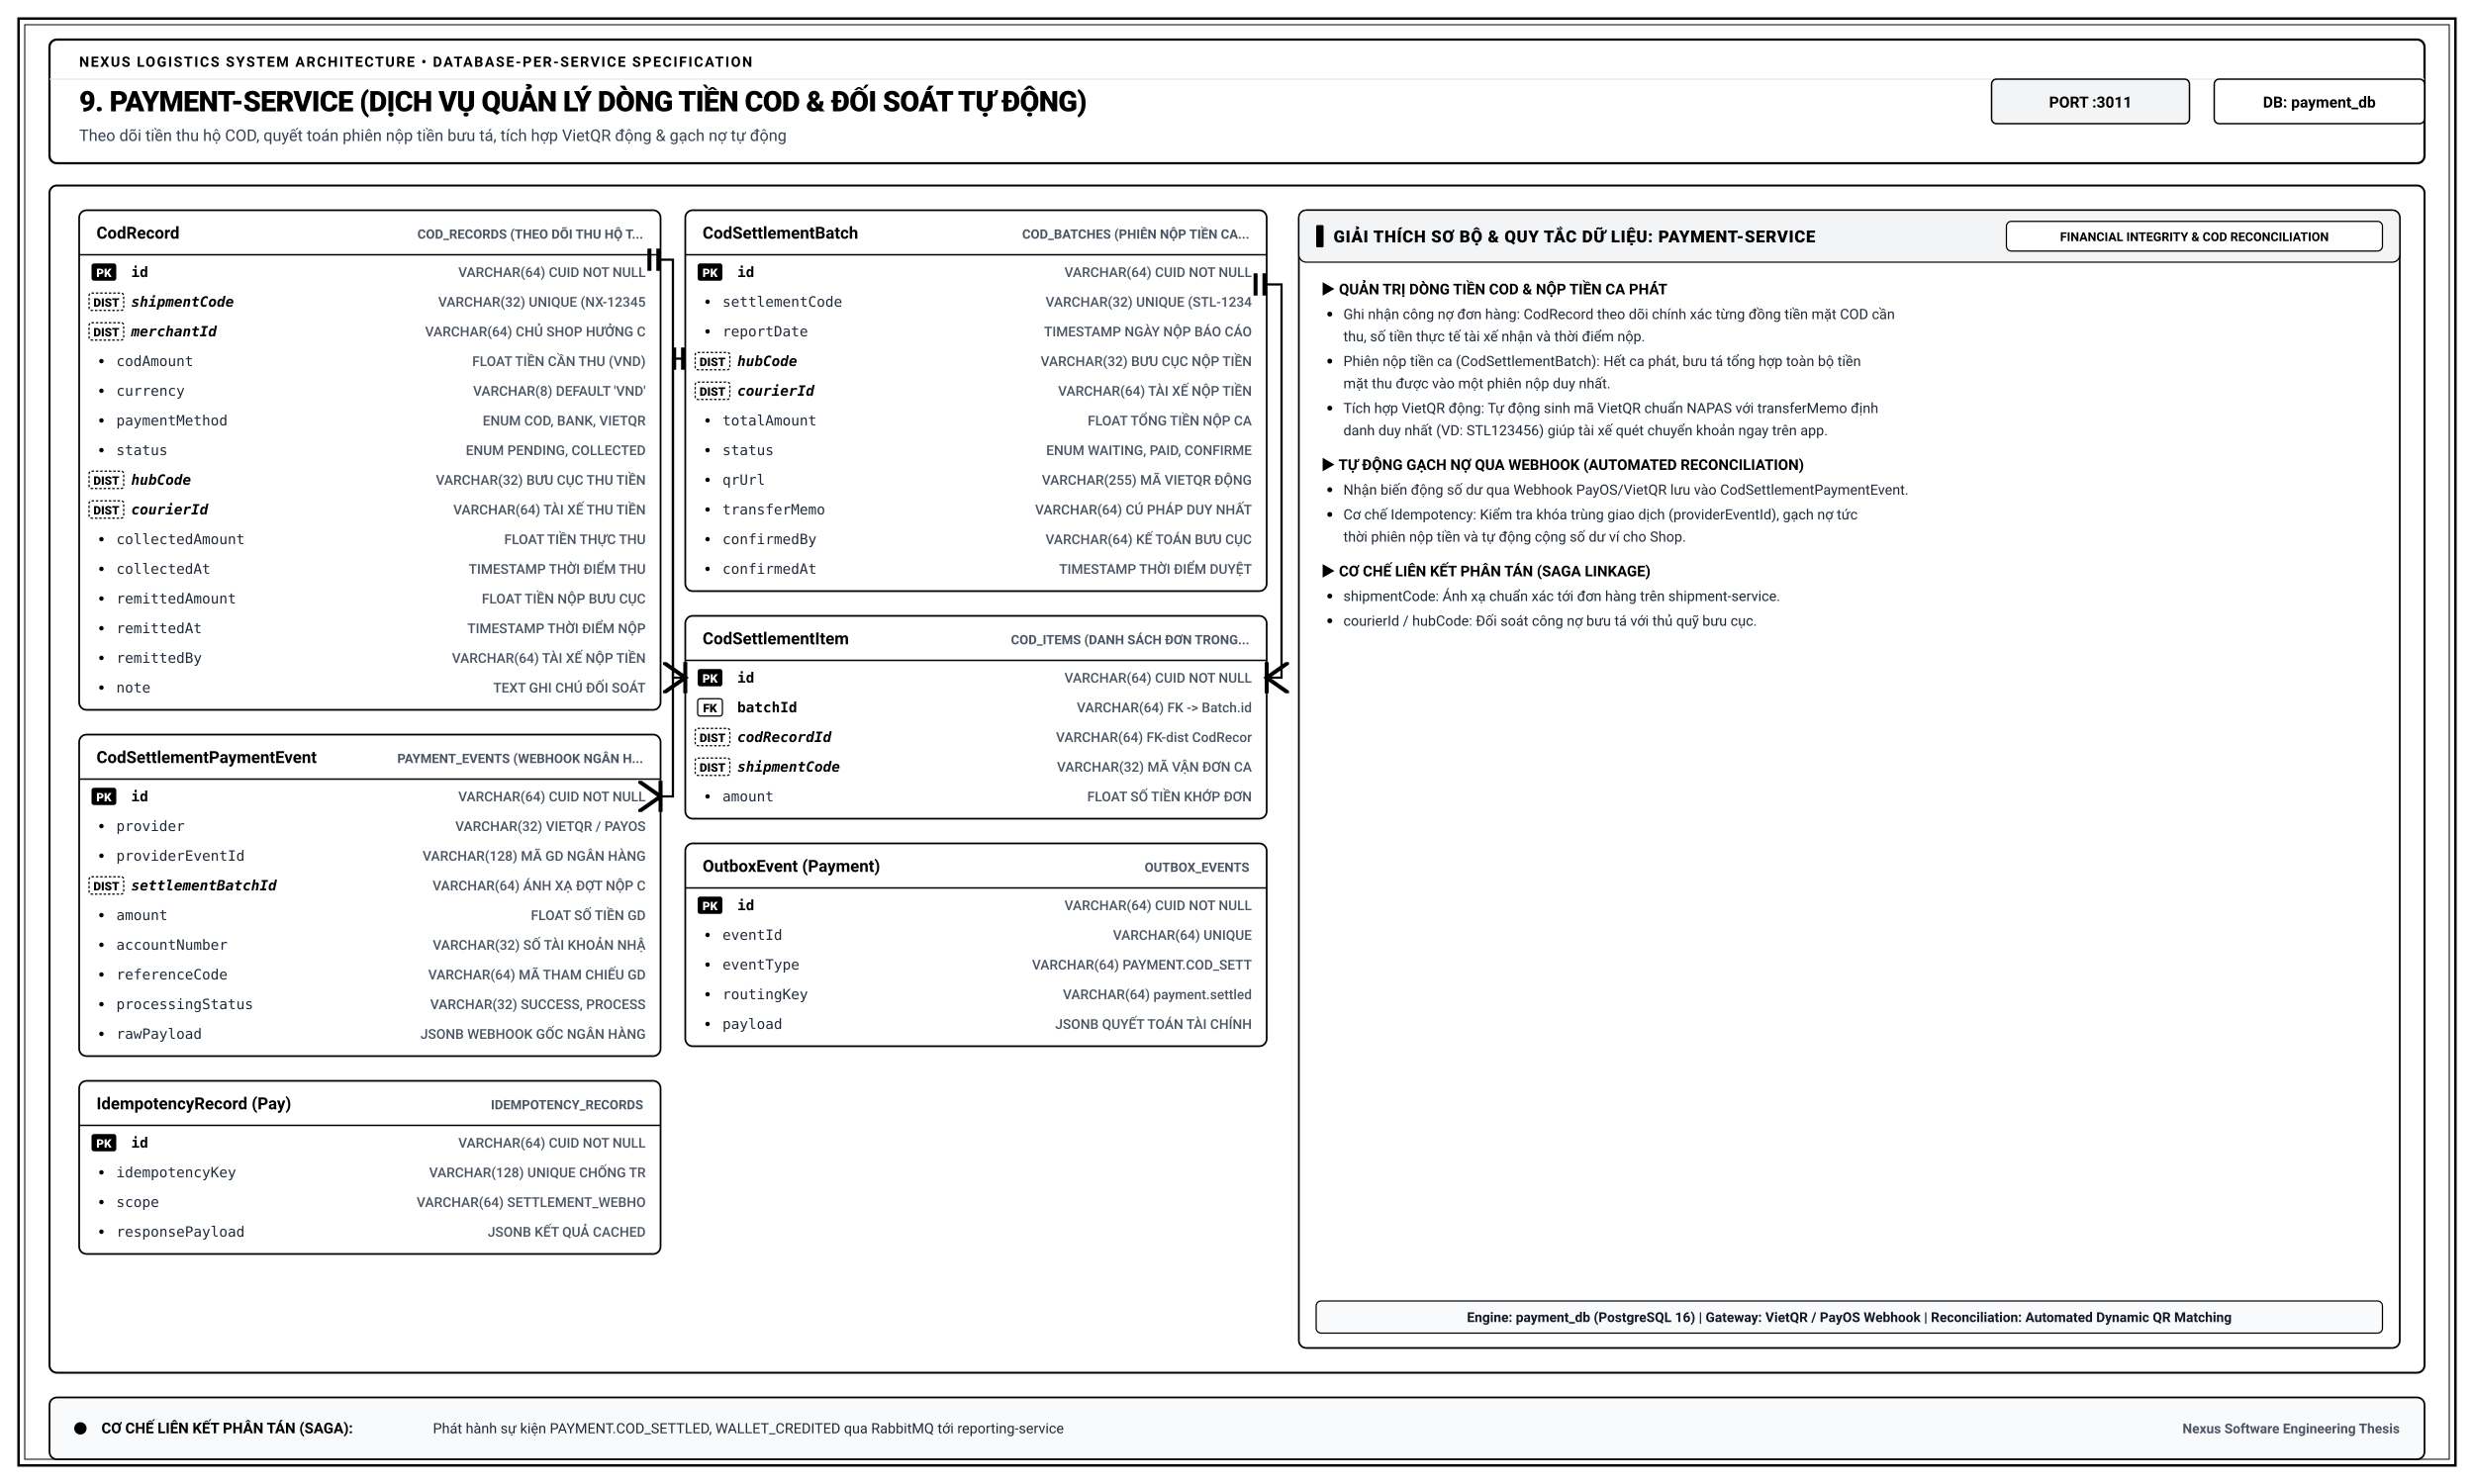
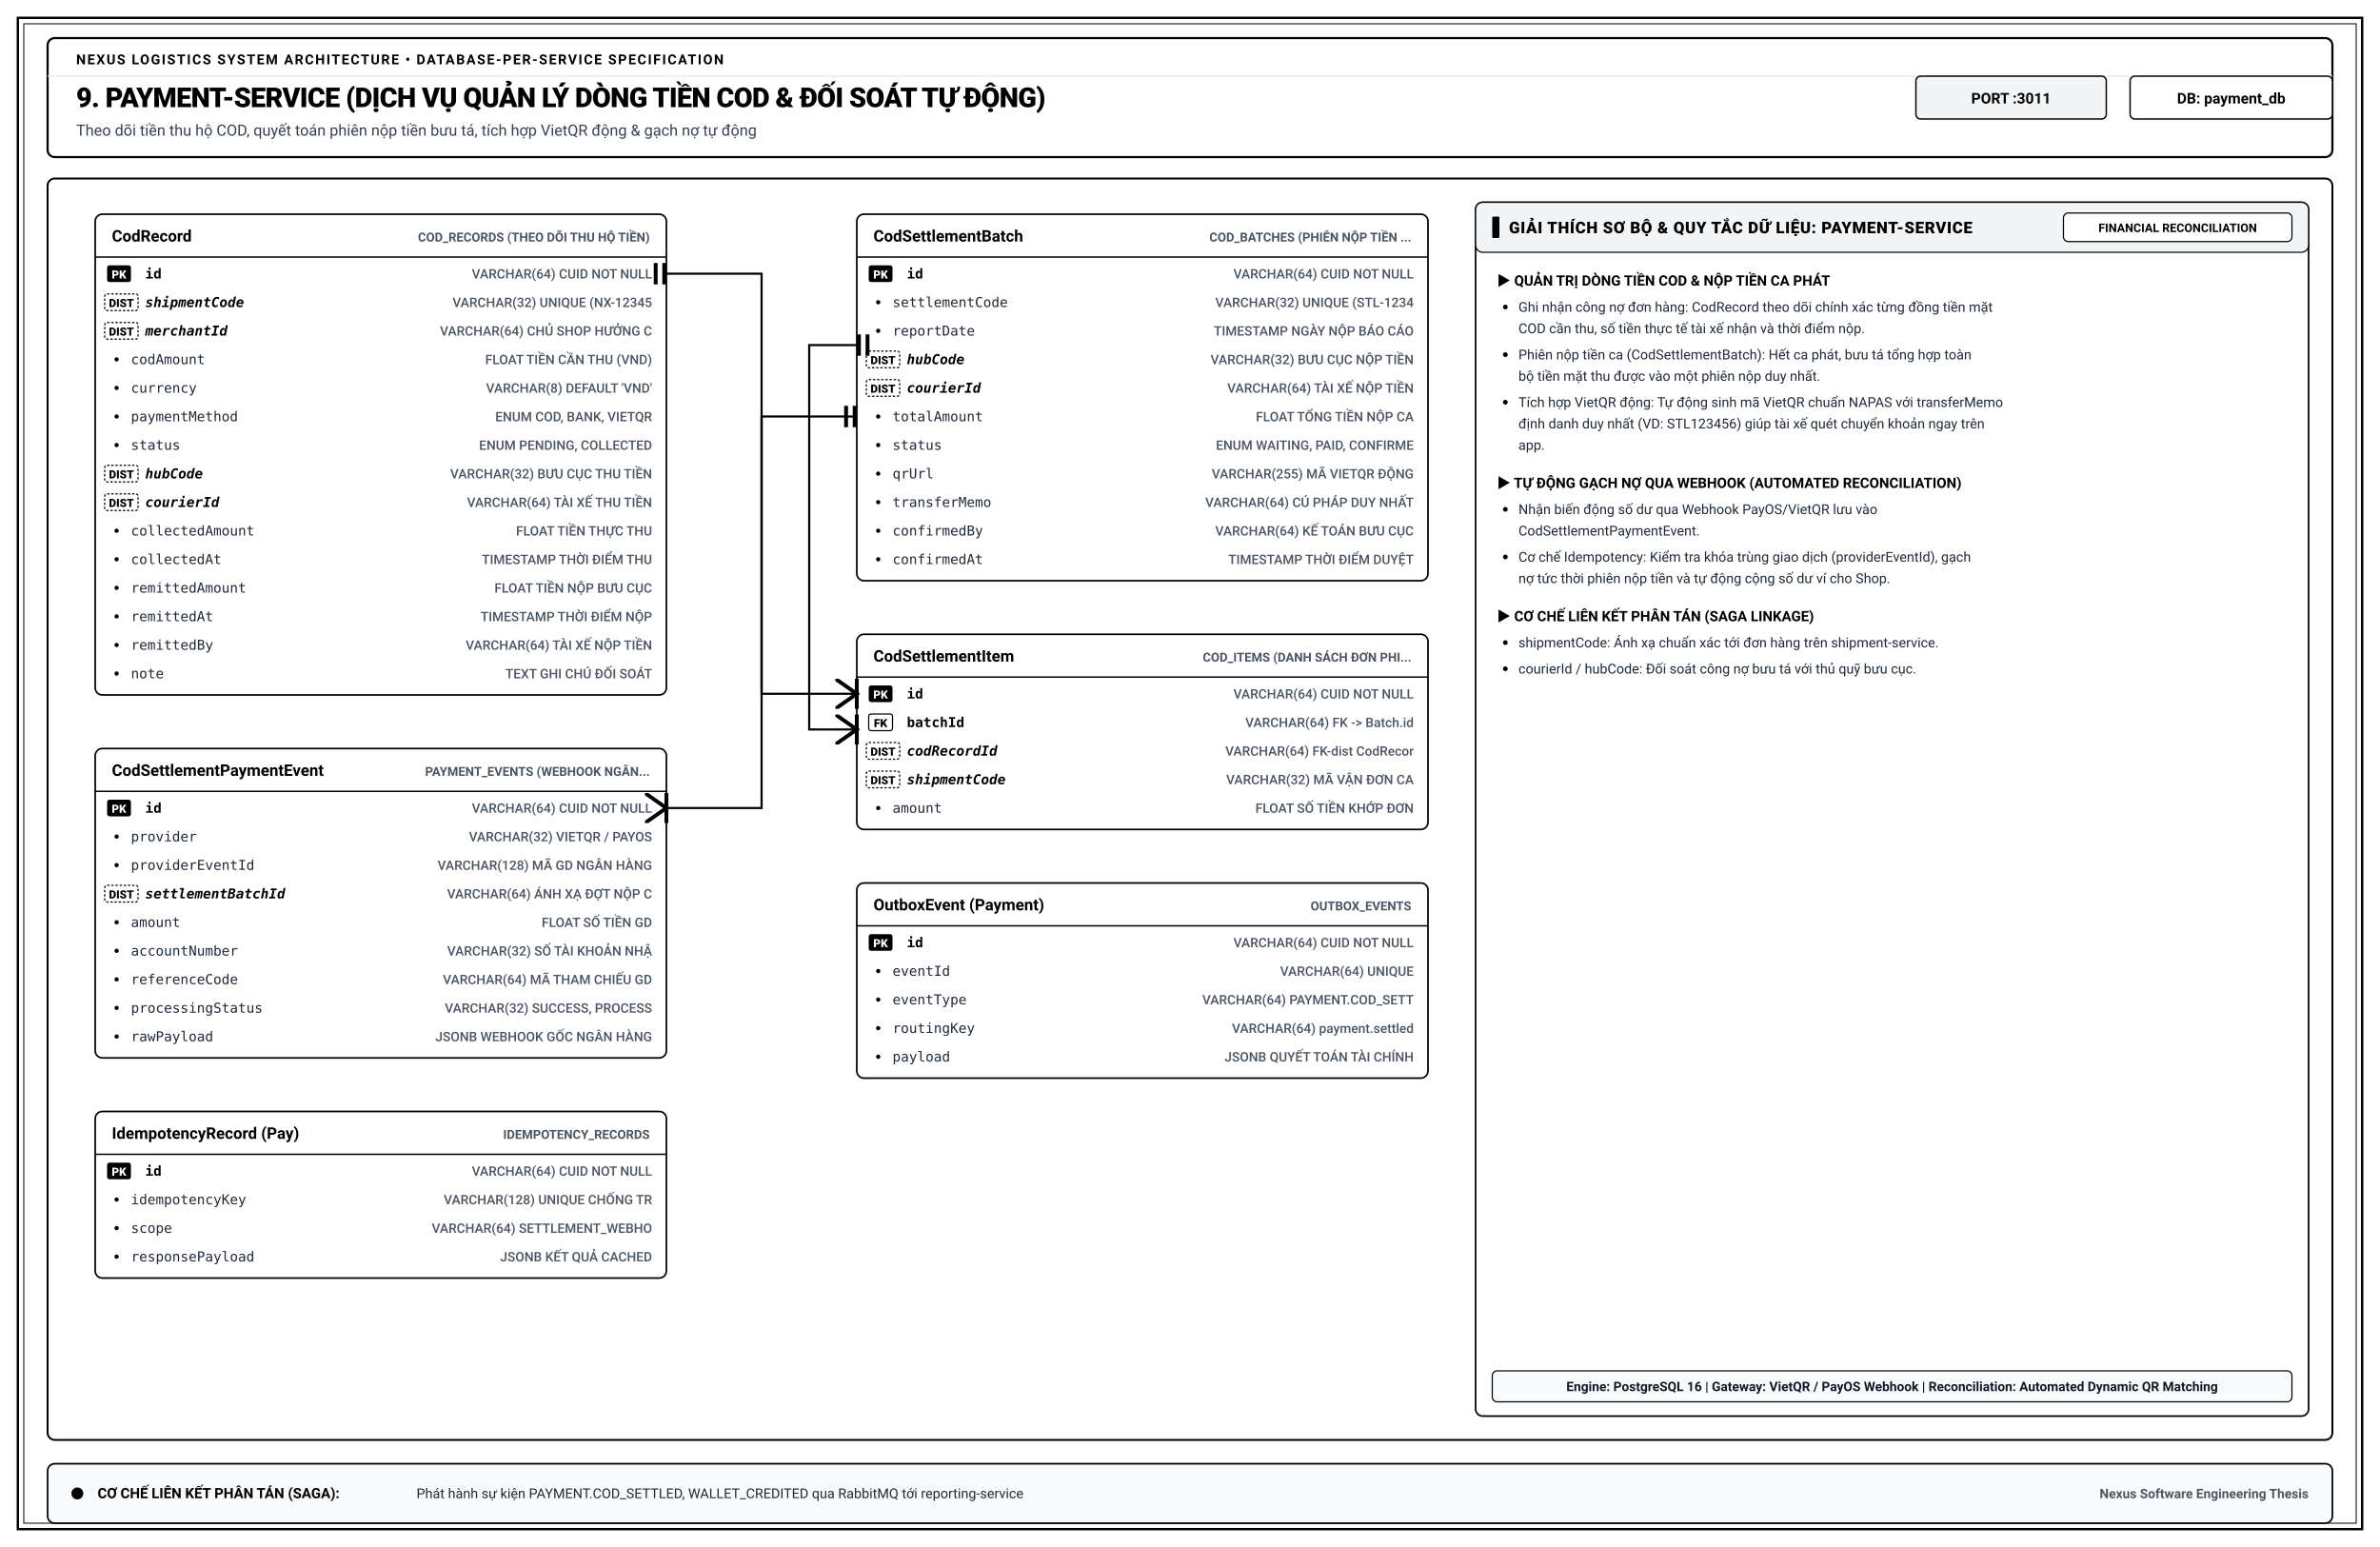
- <svg xmlns="http://www.w3.org/2000/svg" viewBox="0 0 2000 1200" width="100%" height="100%" style="background:#FFFFFF;">
+ <svg xmlns="http://www.w3.org/2000/svg" viewBox="0 0 2000 1300" width="100%" height="100%" style="background:#FFFFFF;">
  <defs>
    <marker id="crow-many" markerWidth="14" markerHeight="14" refX="10" refY="7" orient="auto">
      <path d="M 0 0 L 10 7 L 0 14 M 10 0 L 10 14" stroke="#000000" stroke-width="1.8" fill="none" />
    </marker>
    <marker id="crow-one" markerWidth="14" markerHeight="14" refX="10" refY="7" orient="auto">
      <line x1="5" y1="2" x2="5" y2="12" stroke="#000000" stroke-width="1.8" />
      <line x1="9" y1="2" x2="9" y2="12" stroke="#000000" stroke-width="1.8" />
    </marker>
    <marker id="arrow-dist" markerWidth="12" markerHeight="12" refX="9" refY="6" orient="auto">
      <path d="M 0 1 L 9 6 L 0 11 z" fill="#000000" />
    </marker>
  </defs>
  <rect width="100%" height="100%" fill="#FFFFFF" />
-   <rect x="15" y="15" width="1970" height="1170" fill="none" stroke="#000000" stroke-width="2" />
-   <rect x="20" y="20" width="1960" height="1160" fill="none" stroke="#000000" stroke-width="0.8" />
+   <rect x="15" y="15" width="1970" height="1270" fill="none" stroke="#000000" stroke-width="2" />
+   <rect x="20" y="20" width="1960" height="1260" fill="none" stroke="#000000" stroke-width="0.8" />
  <style>
    text { font-family: -apple-system, BlinkMacSystemFont, "Segoe UI", Roboto, "Helvetica Neue", Arial, sans-serif; }
    .doc-badge { font-size: 11.5px; font-weight: 700; fill: #000000; letter-spacing: 1.2px; text-transform: uppercase; }
    .doc-title { font-size: 23px; font-weight: 800; fill: #000000; letter-spacing: -0.5px; }
    .doc-subtitle { font-size: 13px; font-weight: 400; fill: #374151; }
    
    .tbl-header { font-size: 13.5px; font-weight: 700; fill: #000000; }
    .tbl-tag { font-size: 10.5px; font-weight: 600; fill: #4B5563; text-transform: uppercase; }
    .tbl-field-pk { font-size: 11.5px; font-weight: 700; fill: #000000; font-family: ui-monospace, Menlo, monospace; }
    .tbl-field-fk { font-size: 11.5px; font-weight: 600; fill: #000000; font-family: ui-monospace, Menlo, monospace; }
    .tbl-field-dist { font-size: 11.5px; font-weight: 600; fill: #000000; font-style: italic; font-family: ui-monospace, Menlo, monospace; }
    .tbl-field-normal { font-size: 11.5px; font-weight: 500; fill: #1F2937; font-family: ui-monospace, Menlo, monospace; }
    .tbl-type { font-size: 11px; font-weight: 500; fill: #4B5563; }

    .badge-pk { font-size: 9.5px; font-weight: 800; fill: #FFFFFF; }
    .badge-fk { font-size: 9.5px; font-weight: 800; fill: #000000; }
    .badge-dist { font-size: 9.5px; font-weight: 800; fill: #000000; }

    .panel-header { font-size: 13.5px; font-weight: 800; fill: #000000; text-transform: uppercase; letter-spacing: 0.5px; }
    .panel-sec-title { font-size: 12px; font-weight: 700; fill: #000000; }
    .panel-body { font-size: 11.5px; font-weight: 400; fill: #1F2937; }
    .panel-bold { font-weight: 700; fill: #000000; }
    .panel-code { font-family: ui-monospace, Menlo, monospace; font-size: 11px; font-weight: 700; fill: #000000; }
  </style>
  <g id="Header" transform="translate(40, 32)">
    <rect width="1920" height="100" rx="6" fill="#FFFFFF" stroke="#000000" stroke-width="1.8" />
    <line x1="0" y1="32" x2="1920" y2="32" stroke="#E5E7EB" stroke-width="1" />
    <text x="24" y="22" class="doc-badge">NEXUS LOGISTICS SYSTEM ARCHITECTURE • DATABASE-PER-SERVICE SPECIFICATION</text>
    <text x="24" y="58" class="doc-title">9. PAYMENT-SERVICE (DỊCH VỤ QUẢN LÝ DÒNG TIỀN COD &amp; ĐỐI SOÁT TỰ ĐỘNG)</text>
    <text x="24" y="82" class="doc-subtitle">Theo dõi tiền thu hộ COD, quyết toán phiên nộp tiền bưu tá, tích hợp VietQR động &amp; gạch nợ tự động</text>
    <rect x="1570" y="32" width="160" height="36" rx="4" fill="#F3F4F6" stroke="#000000" stroke-width="1.2" />
    <text x="1650" y="55" font-size="12.5" font-weight="700" fill="#000000" text-anchor="middle">PORT :3011</text>
    <rect x="1750" y="32" width="170" height="36" rx="4" fill="#FFFFFF" stroke="#000000" stroke-width="1.2" />
    <text x="1835" y="55" font-size="12.5" font-weight="700" fill="#000000" text-anchor="middle">DB: payment_db</text>
  </g>
  <g id="ServiceBody" transform="translate(40, 150)">
-     <rect width="1920" height="960" rx="6" fill="#FFFFFF" stroke="#000000" stroke-width="1.6" />
-     <g transform="translate(24, 20)">
-       <rect width="470" height="404" rx="6" fill="#FFFFFF" stroke="#000000" stroke-width="1.4" />
-       <line x1="0" y1="36" x2="470" y2="36" stroke="#000000" stroke-width="1.2" />
+     <rect width="1920" height="1060" rx="6" fill="#FFFFFF" stroke="#000000" stroke-width="1.6" />
+     <g transform="translate(40, 30)">
+       <rect width="480" height="404" rx="6" fill="#FFFFFF" stroke="#000000" stroke-width="1.4" />
+       <line x1="0" y1="36" x2="480" y2="36" stroke="#000000" stroke-width="1.2" />
      <text x="14" y="23" class="tbl-header">CodRecord</text>
-       <text x="456" y="23" class="tbl-tag" text-anchor="end">COD_RECORDS (THEO DÕI THU HỘ T...</text>
-       <rect x="10" y="43" width="20" height="14" rx="2" fill="#000000" />
-       <text x="20" y="54" class="badge-pk" text-anchor="middle">PK</text>
-       <text x="42" y="54" class="tbl-field-pk">id</text>
-       <text x="458" y="54" class="tbl-type" text-anchor="end">VARCHAR(64) CUID NOT NULL</text>
+       <text x="466" y="23" class="tbl-tag" text-anchor="end">COD_RECORDS (THEO DÕI THU HỘ TIỀN)</text>
+       <rect x="10" y="43" width="20" height="14" rx="2" fill="#000000" />
+       <text x="20" y="54" class="badge-pk" text-anchor="middle">PK</text>
+       <text x="42" y="54" class="tbl-field-pk">id</text>
+       <text x="468" y="54" class="tbl-type" text-anchor="end">VARCHAR(64) CUID NOT NULL</text>
      <rect x="8" y="67" width="28" height="14" rx="2" fill="#FFFFFF" stroke="#000000" stroke-width="1" stroke-dasharray="2 1.5" />
      <text x="22" y="78" class="badge-dist" text-anchor="middle">DIST</text>
      <text x="42" y="78" class="tbl-field-dist">shipmentCode</text>
-       <text x="458" y="78" class="tbl-type" text-anchor="end">VARCHAR(32) UNIQUE (NX-12345</text>
+       <text x="468" y="78" class="tbl-type" text-anchor="end">VARCHAR(32) UNIQUE (NX-12345</text>
      <rect x="8" y="91" width="28" height="14" rx="2" fill="#FFFFFF" stroke="#000000" stroke-width="1" stroke-dasharray="2 1.5" />
      <text x="22" y="102" class="badge-dist" text-anchor="middle">DIST</text>
      <text x="42" y="102" class="tbl-field-dist">merchantId</text>
-       <text x="458" y="102" class="tbl-type" text-anchor="end">VARCHAR(64) CHỦ SHOP HƯỞNG C</text>
+       <text x="468" y="102" class="tbl-type" text-anchor="end">VARCHAR(64) CHỦ SHOP HƯỞNG C</text>
      <circle cx="18" cy="122" r="1.8" fill="#000000" />
      <text x="30" y="126" class="tbl-field-normal">codAmount</text>
-       <text x="458" y="126" class="tbl-type" text-anchor="end">FLOAT TIỀN CẦN THU (VND)</text>
+       <text x="468" y="126" class="tbl-type" text-anchor="end">FLOAT TIỀN CẦN THU (VND)</text>
      <circle cx="18" cy="146" r="1.8" fill="#000000" />
      <text x="30" y="150" class="tbl-field-normal">currency</text>
-       <text x="458" y="150" class="tbl-type" text-anchor="end">VARCHAR(8) DEFAULT 'VND'</text>
+       <text x="468" y="150" class="tbl-type" text-anchor="end">VARCHAR(8) DEFAULT 'VND'</text>
      <circle cx="18" cy="170" r="1.8" fill="#000000" />
      <text x="30" y="174" class="tbl-field-normal">paymentMethod</text>
-       <text x="458" y="174" class="tbl-type" text-anchor="end">ENUM COD, BANK, VIETQR</text>
+       <text x="468" y="174" class="tbl-type" text-anchor="end">ENUM COD, BANK, VIETQR</text>
      <circle cx="18" cy="194" r="1.8" fill="#000000" />
      <text x="30" y="198" class="tbl-field-normal">status</text>
-       <text x="458" y="198" class="tbl-type" text-anchor="end">ENUM PENDING, COLLECTED</text>
+       <text x="468" y="198" class="tbl-type" text-anchor="end">ENUM PENDING, COLLECTED</text>
      <rect x="8" y="211" width="28" height="14" rx="2" fill="#FFFFFF" stroke="#000000" stroke-width="1" stroke-dasharray="2 1.5" />
      <text x="22" y="222" class="badge-dist" text-anchor="middle">DIST</text>
      <text x="42" y="222" class="tbl-field-dist">hubCode</text>
-       <text x="458" y="222" class="tbl-type" text-anchor="end">VARCHAR(32) BƯU CỤC THU TIỀN</text>
+       <text x="468" y="222" class="tbl-type" text-anchor="end">VARCHAR(32) BƯU CỤC THU TIỀN</text>
      <rect x="8" y="235" width="28" height="14" rx="2" fill="#FFFFFF" stroke="#000000" stroke-width="1" stroke-dasharray="2 1.5" />
      <text x="22" y="246" class="badge-dist" text-anchor="middle">DIST</text>
      <text x="42" y="246" class="tbl-field-dist">courierId</text>
-       <text x="458" y="246" class="tbl-type" text-anchor="end">VARCHAR(64) TÀI XẾ THU TIỀN</text>
+       <text x="468" y="246" class="tbl-type" text-anchor="end">VARCHAR(64) TÀI XẾ THU TIỀN</text>
      <circle cx="18" cy="266" r="1.8" fill="#000000" />
      <text x="30" y="270" class="tbl-field-normal">collectedAmount</text>
-       <text x="458" y="270" class="tbl-type" text-anchor="end">FLOAT TIỀN THỰC THU</text>
+       <text x="468" y="270" class="tbl-type" text-anchor="end">FLOAT TIỀN THỰC THU</text>
      <circle cx="18" cy="290" r="1.8" fill="#000000" />
      <text x="30" y="294" class="tbl-field-normal">collectedAt</text>
-       <text x="458" y="294" class="tbl-type" text-anchor="end">TIMESTAMP THỜI ĐIỂM THU</text>
+       <text x="468" y="294" class="tbl-type" text-anchor="end">TIMESTAMP THỜI ĐIỂM THU</text>
      <circle cx="18" cy="314" r="1.8" fill="#000000" />
      <text x="30" y="318" class="tbl-field-normal">remittedAmount</text>
-       <text x="458" y="318" class="tbl-type" text-anchor="end">FLOAT TIỀN NỘP BƯU CỤC</text>
+       <text x="468" y="318" class="tbl-type" text-anchor="end">FLOAT TIỀN NỘP BƯU CỤC</text>
      <circle cx="18" cy="338" r="1.8" fill="#000000" />
      <text x="30" y="342" class="tbl-field-normal">remittedAt</text>
-       <text x="458" y="342" class="tbl-type" text-anchor="end">TIMESTAMP THỜI ĐIỂM NỘP</text>
+       <text x="468" y="342" class="tbl-type" text-anchor="end">TIMESTAMP THỜI ĐIỂM NỘP</text>
      <circle cx="18" cy="362" r="1.8" fill="#000000" />
      <text x="30" y="366" class="tbl-field-normal">remittedBy</text>
-       <text x="458" y="366" class="tbl-type" text-anchor="end">VARCHAR(64) TÀI XẾ NỘP TIỀN</text>
+       <text x="468" y="366" class="tbl-type" text-anchor="end">VARCHAR(64) TÀI XẾ NỘP TIỀN</text>
      <circle cx="18" cy="386" r="1.8" fill="#000000" />
      <text x="30" y="390" class="tbl-field-normal">note</text>
-       <text x="458" y="390" class="tbl-type" text-anchor="end">TEXT GHI CHÚ ĐỐI SOÁT</text>
-     </g>
-     <g transform="translate(514, 20)">
-       <rect width="470" height="308" rx="6" fill="#FFFFFF" stroke="#000000" stroke-width="1.4" />
-       <line x1="0" y1="36" x2="470" y2="36" stroke="#000000" stroke-width="1.2" />
+       <text x="468" y="390" class="tbl-type" text-anchor="end">TEXT GHI CHÚ ĐỐI SOÁT</text>
+     </g>
+     <g transform="translate(680, 30)">
+       <rect width="480" height="308" rx="6" fill="#FFFFFF" stroke="#000000" stroke-width="1.4" />
+       <line x1="0" y1="36" x2="480" y2="36" stroke="#000000" stroke-width="1.2" />
      <text x="14" y="23" class="tbl-header">CodSettlementBatch</text>
-       <text x="456" y="23" class="tbl-tag" text-anchor="end">COD_BATCHES (PHIÊN NỘP TIỀN CA...</text>
-       <rect x="10" y="43" width="20" height="14" rx="2" fill="#000000" />
-       <text x="20" y="54" class="badge-pk" text-anchor="middle">PK</text>
-       <text x="42" y="54" class="tbl-field-pk">id</text>
-       <text x="458" y="54" class="tbl-type" text-anchor="end">VARCHAR(64) CUID NOT NULL</text>
+       <text x="466" y="23" class="tbl-tag" text-anchor="end">COD_BATCHES (PHIÊN NỘP TIỀN ...</text>
+       <rect x="10" y="43" width="20" height="14" rx="2" fill="#000000" />
+       <text x="20" y="54" class="badge-pk" text-anchor="middle">PK</text>
+       <text x="42" y="54" class="tbl-field-pk">id</text>
+       <text x="468" y="54" class="tbl-type" text-anchor="end">VARCHAR(64) CUID NOT NULL</text>
      <circle cx="18" cy="74" r="1.8" fill="#000000" />
      <text x="30" y="78" class="tbl-field-normal">settlementCode</text>
-       <text x="458" y="78" class="tbl-type" text-anchor="end">VARCHAR(32) UNIQUE (STL-1234</text>
+       <text x="468" y="78" class="tbl-type" text-anchor="end">VARCHAR(32) UNIQUE (STL-1234</text>
      <circle cx="18" cy="98" r="1.8" fill="#000000" />
      <text x="30" y="102" class="tbl-field-normal">reportDate</text>
-       <text x="458" y="102" class="tbl-type" text-anchor="end">TIMESTAMP NGÀY NỘP BÁO CÁO</text>
+       <text x="468" y="102" class="tbl-type" text-anchor="end">TIMESTAMP NGÀY NỘP BÁO CÁO</text>
      <rect x="8" y="115" width="28" height="14" rx="2" fill="#FFFFFF" stroke="#000000" stroke-width="1" stroke-dasharray="2 1.5" />
      <text x="22" y="126" class="badge-dist" text-anchor="middle">DIST</text>
      <text x="42" y="126" class="tbl-field-dist">hubCode</text>
-       <text x="458" y="126" class="tbl-type" text-anchor="end">VARCHAR(32) BƯU CỤC NỘP TIỀN</text>
+       <text x="468" y="126" class="tbl-type" text-anchor="end">VARCHAR(32) BƯU CỤC NỘP TIỀN</text>
      <rect x="8" y="139" width="28" height="14" rx="2" fill="#FFFFFF" stroke="#000000" stroke-width="1" stroke-dasharray="2 1.5" />
      <text x="22" y="150" class="badge-dist" text-anchor="middle">DIST</text>
      <text x="42" y="150" class="tbl-field-dist">courierId</text>
-       <text x="458" y="150" class="tbl-type" text-anchor="end">VARCHAR(64) TÀI XẾ NỘP TIỀN</text>
+       <text x="468" y="150" class="tbl-type" text-anchor="end">VARCHAR(64) TÀI XẾ NỘP TIỀN</text>
      <circle cx="18" cy="170" r="1.8" fill="#000000" />
      <text x="30" y="174" class="tbl-field-normal">totalAmount</text>
-       <text x="458" y="174" class="tbl-type" text-anchor="end">FLOAT TỔNG TIỀN NỘP CA</text>
+       <text x="468" y="174" class="tbl-type" text-anchor="end">FLOAT TỔNG TIỀN NỘP CA</text>
      <circle cx="18" cy="194" r="1.8" fill="#000000" />
      <text x="30" y="198" class="tbl-field-normal">status</text>
-       <text x="458" y="198" class="tbl-type" text-anchor="end">ENUM WAITING, PAID, CONFIRME</text>
+       <text x="468" y="198" class="tbl-type" text-anchor="end">ENUM WAITING, PAID, CONFIRME</text>
      <circle cx="18" cy="218" r="1.8" fill="#000000" />
      <text x="30" y="222" class="tbl-field-normal">qrUrl</text>
-       <text x="458" y="222" class="tbl-type" text-anchor="end">VARCHAR(255) MÃ VIETQR ĐỘNG</text>
+       <text x="468" y="222" class="tbl-type" text-anchor="end">VARCHAR(255) MÃ VIETQR ĐỘNG</text>
      <circle cx="18" cy="242" r="1.8" fill="#000000" />
      <text x="30" y="246" class="tbl-field-normal">transferMemo</text>
-       <text x="458" y="246" class="tbl-type" text-anchor="end">VARCHAR(64) CÚ PHÁP DUY NHẤT</text>
+       <text x="468" y="246" class="tbl-type" text-anchor="end">VARCHAR(64) CÚ PHÁP DUY NHẤT</text>
      <circle cx="18" cy="266" r="1.8" fill="#000000" />
      <text x="30" y="270" class="tbl-field-normal">confirmedBy</text>
-       <text x="458" y="270" class="tbl-type" text-anchor="end">VARCHAR(64) KẾ TOÁN BƯU CỤC</text>
+       <text x="468" y="270" class="tbl-type" text-anchor="end">VARCHAR(64) KẾ TOÁN BƯU CỤC</text>
      <circle cx="18" cy="290" r="1.8" fill="#000000" />
      <text x="30" y="294" class="tbl-field-normal">confirmedAt</text>
-       <text x="458" y="294" class="tbl-type" text-anchor="end">TIMESTAMP THỜI ĐIỂM DUYỆT</text>
-     </g>
-     <g transform="translate(514, 348)">
-       <rect width="470" height="164" rx="6" fill="#FFFFFF" stroke="#000000" stroke-width="1.4" />
-       <line x1="0" y1="36" x2="470" y2="36" stroke="#000000" stroke-width="1.2" />
+       <text x="468" y="294" class="tbl-type" text-anchor="end">TIMESTAMP THỜI ĐIỂM DUYỆT</text>
+     </g>
+     <g transform="translate(680, 383)">
+       <rect width="480" height="164" rx="6" fill="#FFFFFF" stroke="#000000" stroke-width="1.4" />
+       <line x1="0" y1="36" x2="480" y2="36" stroke="#000000" stroke-width="1.2" />
      <text x="14" y="23" class="tbl-header">CodSettlementItem</text>
-       <text x="456" y="23" class="tbl-tag" text-anchor="end">COD_ITEMS (DANH SÁCH ĐƠN TRONG...</text>
-       <rect x="10" y="43" width="20" height="14" rx="2" fill="#000000" />
-       <text x="20" y="54" class="badge-pk" text-anchor="middle">PK</text>
-       <text x="42" y="54" class="tbl-field-pk">id</text>
-       <text x="458" y="54" class="tbl-type" text-anchor="end">VARCHAR(64) CUID NOT NULL</text>
+       <text x="466" y="23" class="tbl-tag" text-anchor="end">COD_ITEMS (DANH SÁCH ĐƠN PHI...</text>
+       <rect x="10" y="43" width="20" height="14" rx="2" fill="#000000" />
+       <text x="20" y="54" class="badge-pk" text-anchor="middle">PK</text>
+       <text x="42" y="54" class="tbl-field-pk">id</text>
+       <text x="468" y="54" class="tbl-type" text-anchor="end">VARCHAR(64) CUID NOT NULL</text>
      <rect x="10" y="67" width="20" height="14" rx="2" fill="#FFFFFF" stroke="#000000" stroke-width="1" />
      <text x="20" y="78" class="badge-fk" text-anchor="middle">FK</text>
      <text x="42" y="78" class="tbl-field-fk">batchId</text>
-       <text x="458" y="78" class="tbl-type" text-anchor="end">VARCHAR(64) FK -&gt; Batch.id</text>
+       <text x="468" y="78" class="tbl-type" text-anchor="end">VARCHAR(64) FK -&gt; Batch.id</text>
      <rect x="8" y="91" width="28" height="14" rx="2" fill="#FFFFFF" stroke="#000000" stroke-width="1" stroke-dasharray="2 1.5" />
      <text x="22" y="102" class="badge-dist" text-anchor="middle">DIST</text>
      <text x="42" y="102" class="tbl-field-dist">codRecordId</text>
-       <text x="458" y="102" class="tbl-type" text-anchor="end">VARCHAR(64) FK-dist CodRecor</text>
+       <text x="468" y="102" class="tbl-type" text-anchor="end">VARCHAR(64) FK-dist CodRecor</text>
      <rect x="8" y="115" width="28" height="14" rx="2" fill="#FFFFFF" stroke="#000000" stroke-width="1" stroke-dasharray="2 1.5" />
      <text x="22" y="126" class="badge-dist" text-anchor="middle">DIST</text>
      <text x="42" y="126" class="tbl-field-dist">shipmentCode</text>
-       <text x="458" y="126" class="tbl-type" text-anchor="end">VARCHAR(32) MÃ VẬN ĐƠN CA</text>
+       <text x="468" y="126" class="tbl-type" text-anchor="end">VARCHAR(32) MÃ VẬN ĐƠN CA</text>
      <circle cx="18" cy="146" r="1.8" fill="#000000" />
      <text x="30" y="150" class="tbl-field-normal">amount</text>
-       <text x="458" y="150" class="tbl-type" text-anchor="end">FLOAT SỐ TIỀN KHỚP ĐƠN</text>
-     </g>
-     <g transform="translate(24, 444)">
-       <rect width="470" height="260" rx="6" fill="#FFFFFF" stroke="#000000" stroke-width="1.4" />
-       <line x1="0" y1="36" x2="470" y2="36" stroke="#000000" stroke-width="1.2" />
+       <text x="468" y="150" class="tbl-type" text-anchor="end">FLOAT SỐ TIỀN KHỚP ĐƠN</text>
+     </g>
+     <g transform="translate(40, 479)">
+       <rect width="480" height="260" rx="6" fill="#FFFFFF" stroke="#000000" stroke-width="1.4" />
+       <line x1="0" y1="36" x2="480" y2="36" stroke="#000000" stroke-width="1.2" />
      <text x="14" y="23" class="tbl-header">CodSettlementPaymentEvent</text>
-       <text x="456" y="23" class="tbl-tag" text-anchor="end">PAYMENT_EVENTS (WEBHOOK NGÂN H...</text>
-       <rect x="10" y="43" width="20" height="14" rx="2" fill="#000000" />
-       <text x="20" y="54" class="badge-pk" text-anchor="middle">PK</text>
-       <text x="42" y="54" class="tbl-field-pk">id</text>
-       <text x="458" y="54" class="tbl-type" text-anchor="end">VARCHAR(64) CUID NOT NULL</text>
+       <text x="466" y="23" class="tbl-tag" text-anchor="end">PAYMENT_EVENTS (WEBHOOK NGÂN...</text>
+       <rect x="10" y="43" width="20" height="14" rx="2" fill="#000000" />
+       <text x="20" y="54" class="badge-pk" text-anchor="middle">PK</text>
+       <text x="42" y="54" class="tbl-field-pk">id</text>
+       <text x="468" y="54" class="tbl-type" text-anchor="end">VARCHAR(64) CUID NOT NULL</text>
      <circle cx="18" cy="74" r="1.8" fill="#000000" />
      <text x="30" y="78" class="tbl-field-normal">provider</text>
-       <text x="458" y="78" class="tbl-type" text-anchor="end">VARCHAR(32) VIETQR / PAYOS</text>
+       <text x="468" y="78" class="tbl-type" text-anchor="end">VARCHAR(32) VIETQR / PAYOS</text>
      <circle cx="18" cy="98" r="1.8" fill="#000000" />
      <text x="30" y="102" class="tbl-field-normal">providerEventId</text>
-       <text x="458" y="102" class="tbl-type" text-anchor="end">VARCHAR(128) MÃ GD NGÂN HÀNG</text>
+       <text x="468" y="102" class="tbl-type" text-anchor="end">VARCHAR(128) MÃ GD NGÂN HÀNG</text>
      <rect x="8" y="115" width="28" height="14" rx="2" fill="#FFFFFF" stroke="#000000" stroke-width="1" stroke-dasharray="2 1.5" />
      <text x="22" y="126" class="badge-dist" text-anchor="middle">DIST</text>
      <text x="42" y="126" class="tbl-field-dist">settlementBatchId</text>
-       <text x="458" y="126" class="tbl-type" text-anchor="end">VARCHAR(64) ÁNH XẠ ĐỢT NỘP C</text>
+       <text x="468" y="126" class="tbl-type" text-anchor="end">VARCHAR(64) ÁNH XẠ ĐỢT NỘP C</text>
      <circle cx="18" cy="146" r="1.8" fill="#000000" />
      <text x="30" y="150" class="tbl-field-normal">amount</text>
-       <text x="458" y="150" class="tbl-type" text-anchor="end">FLOAT SỐ TIỀN GD</text>
+       <text x="468" y="150" class="tbl-type" text-anchor="end">FLOAT SỐ TIỀN GD</text>
      <circle cx="18" cy="170" r="1.8" fill="#000000" />
      <text x="30" y="174" class="tbl-field-normal">accountNumber</text>
-       <text x="458" y="174" class="tbl-type" text-anchor="end">VARCHAR(32) SỐ TÀI KHOẢN NHẬ</text>
+       <text x="468" y="174" class="tbl-type" text-anchor="end">VARCHAR(32) SỐ TÀI KHOẢN NHẬ</text>
      <circle cx="18" cy="194" r="1.8" fill="#000000" />
      <text x="30" y="198" class="tbl-field-normal">referenceCode</text>
-       <text x="458" y="198" class="tbl-type" text-anchor="end">VARCHAR(64) MÃ THAM CHIẾU GD</text>
+       <text x="468" y="198" class="tbl-type" text-anchor="end">VARCHAR(64) MÃ THAM CHIẾU GD</text>
      <circle cx="18" cy="218" r="1.8" fill="#000000" />
      <text x="30" y="222" class="tbl-field-normal">processingStatus</text>
-       <text x="458" y="222" class="tbl-type" text-anchor="end">VARCHAR(32) SUCCESS, PROCESS</text>
+       <text x="468" y="222" class="tbl-type" text-anchor="end">VARCHAR(32) SUCCESS, PROCESS</text>
      <circle cx="18" cy="242" r="1.8" fill="#000000" />
      <text x="30" y="246" class="tbl-field-normal">rawPayload</text>
-       <text x="458" y="246" class="tbl-type" text-anchor="end">JSONB WEBHOOK GỐC NGÂN HÀNG</text>
-     </g>
-     <g transform="translate(24, 724)">
-       <rect width="470" height="140" rx="6" fill="#FFFFFF" stroke="#000000" stroke-width="1.4" />
-       <line x1="0" y1="36" x2="470" y2="36" stroke="#000000" stroke-width="1.2" />
+       <text x="468" y="246" class="tbl-type" text-anchor="end">JSONB WEBHOOK GỐC NGÂN HÀNG</text>
+     </g>
+     <g transform="translate(40, 784)">
+       <rect width="480" height="140" rx="6" fill="#FFFFFF" stroke="#000000" stroke-width="1.4" />
+       <line x1="0" y1="36" x2="480" y2="36" stroke="#000000" stroke-width="1.2" />
      <text x="14" y="23" class="tbl-header">IdempotencyRecord (Pay)</text>
-       <text x="456" y="23" class="tbl-tag" text-anchor="end">IDEMPOTENCY_RECORDS</text>
-       <rect x="10" y="43" width="20" height="14" rx="2" fill="#000000" />
-       <text x="20" y="54" class="badge-pk" text-anchor="middle">PK</text>
-       <text x="42" y="54" class="tbl-field-pk">id</text>
-       <text x="458" y="54" class="tbl-type" text-anchor="end">VARCHAR(64) CUID NOT NULL</text>
+       <text x="466" y="23" class="tbl-tag" text-anchor="end">IDEMPOTENCY_RECORDS</text>
+       <rect x="10" y="43" width="20" height="14" rx="2" fill="#000000" />
+       <text x="20" y="54" class="badge-pk" text-anchor="middle">PK</text>
+       <text x="42" y="54" class="tbl-field-pk">id</text>
+       <text x="468" y="54" class="tbl-type" text-anchor="end">VARCHAR(64) CUID NOT NULL</text>
      <circle cx="18" cy="74" r="1.8" fill="#000000" />
      <text x="30" y="78" class="tbl-field-normal">idempotencyKey</text>
-       <text x="458" y="78" class="tbl-type" text-anchor="end">VARCHAR(128) UNIQUE CHỐNG TR</text>
+       <text x="468" y="78" class="tbl-type" text-anchor="end">VARCHAR(128) UNIQUE CHỐNG TR</text>
      <circle cx="18" cy="98" r="1.8" fill="#000000" />
      <text x="30" y="102" class="tbl-field-normal">scope</text>
-       <text x="458" y="102" class="tbl-type" text-anchor="end">VARCHAR(64) SETTLEMENT_WEBHO</text>
+       <text x="468" y="102" class="tbl-type" text-anchor="end">VARCHAR(64) SETTLEMENT_WEBHO</text>
      <circle cx="18" cy="122" r="1.8" fill="#000000" />
      <text x="30" y="126" class="tbl-field-normal">responsePayload</text>
-       <text x="458" y="126" class="tbl-type" text-anchor="end">JSONB KẾT QUẢ CACHED</text>
-     </g>
-     <g transform="translate(514, 532)">
-       <rect width="470" height="164" rx="6" fill="#FFFFFF" stroke="#000000" stroke-width="1.4" />
-       <line x1="0" y1="36" x2="470" y2="36" stroke="#000000" stroke-width="1.2" />
+       <text x="468" y="126" class="tbl-type" text-anchor="end">JSONB KẾT QUẢ CACHED</text>
+     </g>
+     <g transform="translate(680, 592)">
+       <rect width="480" height="164" rx="6" fill="#FFFFFF" stroke="#000000" stroke-width="1.4" />
+       <line x1="0" y1="36" x2="480" y2="36" stroke="#000000" stroke-width="1.2" />
      <text x="14" y="23" class="tbl-header">OutboxEvent (Payment)</text>
-       <text x="456" y="23" class="tbl-tag" text-anchor="end">OUTBOX_EVENTS</text>
-       <rect x="10" y="43" width="20" height="14" rx="2" fill="#000000" />
-       <text x="20" y="54" class="badge-pk" text-anchor="middle">PK</text>
-       <text x="42" y="54" class="tbl-field-pk">id</text>
-       <text x="458" y="54" class="tbl-type" text-anchor="end">VARCHAR(64) CUID NOT NULL</text>
+       <text x="466" y="23" class="tbl-tag" text-anchor="end">OUTBOX_EVENTS</text>
+       <rect x="10" y="43" width="20" height="14" rx="2" fill="#000000" />
+       <text x="20" y="54" class="badge-pk" text-anchor="middle">PK</text>
+       <text x="42" y="54" class="tbl-field-pk">id</text>
+       <text x="468" y="54" class="tbl-type" text-anchor="end">VARCHAR(64) CUID NOT NULL</text>
      <circle cx="18" cy="74" r="1.8" fill="#000000" />
      <text x="30" y="78" class="tbl-field-normal">eventId</text>
-       <text x="458" y="78" class="tbl-type" text-anchor="end">VARCHAR(64) UNIQUE</text>
+       <text x="468" y="78" class="tbl-type" text-anchor="end">VARCHAR(64) UNIQUE</text>
      <circle cx="18" cy="98" r="1.8" fill="#000000" />
      <text x="30" y="102" class="tbl-field-normal">eventType</text>
-       <text x="458" y="102" class="tbl-type" text-anchor="end">VARCHAR(64) PAYMENT.COD_SETT</text>
+       <text x="468" y="102" class="tbl-type" text-anchor="end">VARCHAR(64) PAYMENT.COD_SETT</text>
      <circle cx="18" cy="122" r="1.8" fill="#000000" />
      <text x="30" y="126" class="tbl-field-normal">routingKey</text>
-       <text x="458" y="126" class="tbl-type" text-anchor="end">VARCHAR(64) payment.settled</text>
+       <text x="468" y="126" class="tbl-type" text-anchor="end">VARCHAR(64) payment.settled</text>
      <circle cx="18" cy="146" r="1.8" fill="#000000" />
      <text x="30" y="150" class="tbl-field-normal">payload</text>
-       <text x="458" y="150" class="tbl-type" text-anchor="end">JSONB QUYẾT TOÁN TÀI CHÍNH</text>
-     </g>
-     <path d="M 494 60 L 504 60 L 504 398 L 514 398" stroke="#000000" stroke-width="1.8" fill="none" marker-start="url(#crow-one)" marker-end="url(#crow-many)" />
-     <path d="M 984 80 L 996 80 L 996 398 L 984 398" stroke="#000000" stroke-width="1.8" fill="none" marker-start="url(#crow-one)" marker-end="url(#crow-many)" />
-     <path d="M 494 494 L 504 494 L 504 140 L 514 140" stroke="#000000" stroke-width="1.8" fill="none" marker-start="url(#crow-many)" marker-end="url(#crow-one)" />
-     <g transform="translate(1010, 20)">
-       <rect width="890" height="920" rx="6" fill="#FFFFFF" stroke="#000000" stroke-width="1.4" />
-       <rect x="0" y="0" width="890" height="42" rx="6" fill="#F3F4F6" stroke="#000000" stroke-width="1" />
+       <text x="468" y="150" class="tbl-type" text-anchor="end">JSONB QUYẾT TOÁN TÀI CHÍNH</text>
+     </g>
+     <path d="M 520 80 L 600 80 L 600 433 L 680 433" stroke="#000000" stroke-width="1.8" fill="none" marker-start="url(#crow-one)" marker-end="url(#crow-many)" />
+     <path d="M 680 140 L 640 140 L 640 463 L 680 463" stroke="#000000" stroke-width="1.8" fill="none" marker-start="url(#crow-one)" marker-end="url(#crow-many)" />
+     <path d="M 520 529 L 600 529 L 600 200 L 680 200" stroke="#000000" stroke-width="1.8" fill="none" marker-start="url(#crow-many)" marker-end="url(#crow-one)" />
+     <g transform="translate(1200, 20)">
+       <rect width="700" height="1020" rx="6" fill="#FFFFFF" stroke="#000000" stroke-width="1.4" />
+       <rect x="0" y="0" width="700" height="42" rx="6" fill="#F3F4F6" stroke="#000000" stroke-width="1" />
      <rect x="14" y="12" width="6" height="18" rx="1" fill="#000000" />
      <text x="28" y="26" class="panel-header">GIẢI THÍCH SƠ BỘ &amp; QUY TẮC DỮ LIỆU: PAYMENT-SERVICE</text>
-       <rect x="572" y="9" width="304" height="24" rx="4" fill="#FFFFFF" stroke="#000000" stroke-width="1" />
-       <text x="724.0" y="25" font-size="10" font-weight="700" fill="#000000" text-anchor="middle">FINANCIAL INTEGRITY &amp; COD RECONCILIATION</text>
-       <text x="18" y="68" class="panel-sec-title">▶ QUẢN TRỊ DÒNG TIỀN COD &amp; NỘP TIỀN CA PHÁT</text>
-       <circle cx="25" cy="84" r="2" fill="#000000" />
-       <text x="36" y="88" class="panel-body">Ghi nhận công nợ đơn hàng: CodRecord theo dõi chính xác từng đồng tiền mặt COD cần</text>
-       <text x="36" y="106" class="panel-body">thu, số tiền thực tế tài xế nhận và thời điểm nộp.</text>
-       <circle cx="25" cy="122" r="2" fill="#000000" />
-       <text x="36" y="126" class="panel-body">Phiên nộp tiền ca (CodSettlementBatch): Hết ca phát, bưu tá tổng hợp toàn bộ tiền</text>
-       <text x="36" y="144" class="panel-body">mặt thu được vào một phiên nộp duy nhất.</text>
-       <circle cx="25" cy="160" r="2" fill="#000000" />
-       <text x="36" y="164" class="panel-body">Tích hợp VietQR động: Tự động sinh mã VietQR chuẩn NAPAS với transferMemo định</text>
-       <text x="36" y="182" class="panel-body">danh duy nhất (VD: STL123456) giúp tài xế quét chuyển khoản ngay trên app.</text>
-       <text x="18" y="210" class="panel-sec-title">▶ TỰ ĐỘNG GẠCH NỢ QUA WEBHOOK (AUTOMATED RECONCILIATION)</text>
-       <circle cx="25" cy="226" r="2" fill="#000000" />
-       <text x="36" y="230" class="panel-body">Nhận biến động số dư qua Webhook PayOS/VietQR lưu vào CodSettlementPaymentEvent.</text>
-       <circle cx="25" cy="246" r="2" fill="#000000" />
-       <text x="36" y="250" class="panel-body">Cơ chế Idempotency: Kiểm tra khóa trùng giao dịch (providerEventId), gạch nợ tức</text>
-       <text x="36" y="268" class="panel-body">thời phiên nộp tiền và tự động cộng số dư ví cho Shop.</text>
-       <text x="18" y="296" class="panel-sec-title">▶ CƠ CHẾ LIÊN KẾT PHÂN TÁN (SAGA LINKAGE)</text>
-       <circle cx="25" cy="312" r="2" fill="#000000" />
-       <text x="36" y="316" class="panel-body">shipmentCode: Ánh xạ chuẩn xác tới đơn hàng trên shipment-service.</text>
-       <circle cx="25" cy="332" r="2" fill="#000000" />
-       <text x="36" y="336" class="panel-body">courierId / hubCode: Đối soát công nợ bưu tá với thủ quỹ bưu cục.</text>
-       <rect x="14" y="882" width="862" height="26" rx="4" fill="#F9FAFB" stroke="#000000" stroke-width="1" />
-       <text x="445.0" y="899" font-size="11" font-weight="600" fill="#111827" text-anchor="middle">Engine: payment_db (PostgreSQL 16) | Gateway: VietQR / PayOS Webhook | Reconciliation: Automated Dynamic QR Matching</text>
+       <rect x="494" y="9" width="192" height="24" rx="4" fill="#FFFFFF" stroke="#000000" stroke-width="1" />
+       <text x="590.0" y="25" font-size="10" font-weight="700" fill="#000000" text-anchor="middle">FINANCIAL RECONCILIATION</text>
+       <text x="18" y="70" class="panel-sec-title">▶ QUẢN TRỊ DÒNG TIỀN COD &amp; NỘP TIỀN CA PHÁT</text>
+       <circle cx="25" cy="88" r="2" fill="#000000" />
+       <text x="36" y="92" class="panel-body">Ghi nhận công nợ đơn hàng: CodRecord theo dõi chính xác từng đồng tiền mặt</text>
+       <text x="36" y="110" class="panel-body">COD cần thu, số tiền thực tế tài xế nhận và thời điểm nộp.</text>
+       <circle cx="25" cy="128" r="2" fill="#000000" />
+       <text x="36" y="132" class="panel-body">Phiên nộp tiền ca (CodSettlementBatch): Hết ca phát, bưu tá tổng hợp toàn</text>
+       <text x="36" y="150" class="panel-body">bộ tiền mặt thu được vào một phiên nộp duy nhất.</text>
+       <circle cx="25" cy="168" r="2" fill="#000000" />
+       <text x="36" y="172" class="panel-body">Tích hợp VietQR động: Tự động sinh mã VietQR chuẩn NAPAS với transferMemo</text>
+       <text x="36" y="190" class="panel-body">định danh duy nhất (VD: STL123456) giúp tài xế quét chuyển khoản ngay trên</text>
+       <text x="36" y="208" class="panel-body">app.</text>
+       <text x="18" y="240" class="panel-sec-title">▶ TỰ ĐỘNG GẠCH NỢ QUA WEBHOOK (AUTOMATED RECONCILIATION)</text>
+       <circle cx="25" cy="258" r="2" fill="#000000" />
+       <text x="36" y="262" class="panel-body">Nhận biến động số dư qua Webhook PayOS/VietQR lưu vào</text>
+       <text x="36" y="280" class="panel-body">CodSettlementPaymentEvent.</text>
+       <circle cx="25" cy="298" r="2" fill="#000000" />
+       <text x="36" y="302" class="panel-body">Cơ chế Idempotency: Kiểm tra khóa trùng giao dịch (providerEventId), gạch</text>
+       <text x="36" y="320" class="panel-body">nợ tức thời phiên nộp tiền và tự động cộng số dư ví cho Shop.</text>
+       <text x="18" y="352" class="panel-sec-title">▶ CƠ CHẾ LIÊN KẾT PHÂN TÁN (SAGA LINKAGE)</text>
+       <circle cx="25" cy="370" r="2" fill="#000000" />
+       <text x="36" y="374" class="panel-body">shipmentCode: Ánh xạ chuẩn xác tới đơn hàng trên shipment-service.</text>
+       <circle cx="25" cy="392" r="2" fill="#000000" />
+       <text x="36" y="396" class="panel-body">courierId / hubCode: Đối soát công nợ bưu tá với thủ quỹ bưu cục.</text>
+       <rect x="14" y="982" width="672" height="26" rx="4" fill="#F9FAFB" stroke="#000000" stroke-width="1" />
+       <text x="350.0" y="999" font-size="11" font-weight="600" fill="#111827" text-anchor="middle">Engine: PostgreSQL 16 | Gateway: VietQR / PayOS Webhook | Reconciliation: Automated Dynamic QR Matching</text>
    </g>
  </g>
-   <g id="FooterSaga" transform="translate(40, 1130)">
+   <g id="FooterSaga" transform="translate(40, 1230)">
    <rect width="1920" height="50" rx="6" fill="#F9FAFB" stroke="#000000" stroke-width="1.4" />
    <circle cx="25" cy="25" r="5" fill="#000000" />
    <text x="42" y="29" font-size="12" font-weight="700" fill="#000000">CƠ CHẾ LIÊN KẾT PHÂN TÁN (SAGA):</text>
    <text x="310" y="29" font-size="11.5" fill="#1F2937">Phát hành sự kiện PAYMENT.COD_SETTLED, WALLET_CREDITED qua RabbitMQ tới reporting-service</text>
    <text x="1900" y="29" font-size="11" font-weight="600" fill="#4B5563" text-anchor="end">Nexus Software Engineering Thesis</text>
  </g>
</svg>
